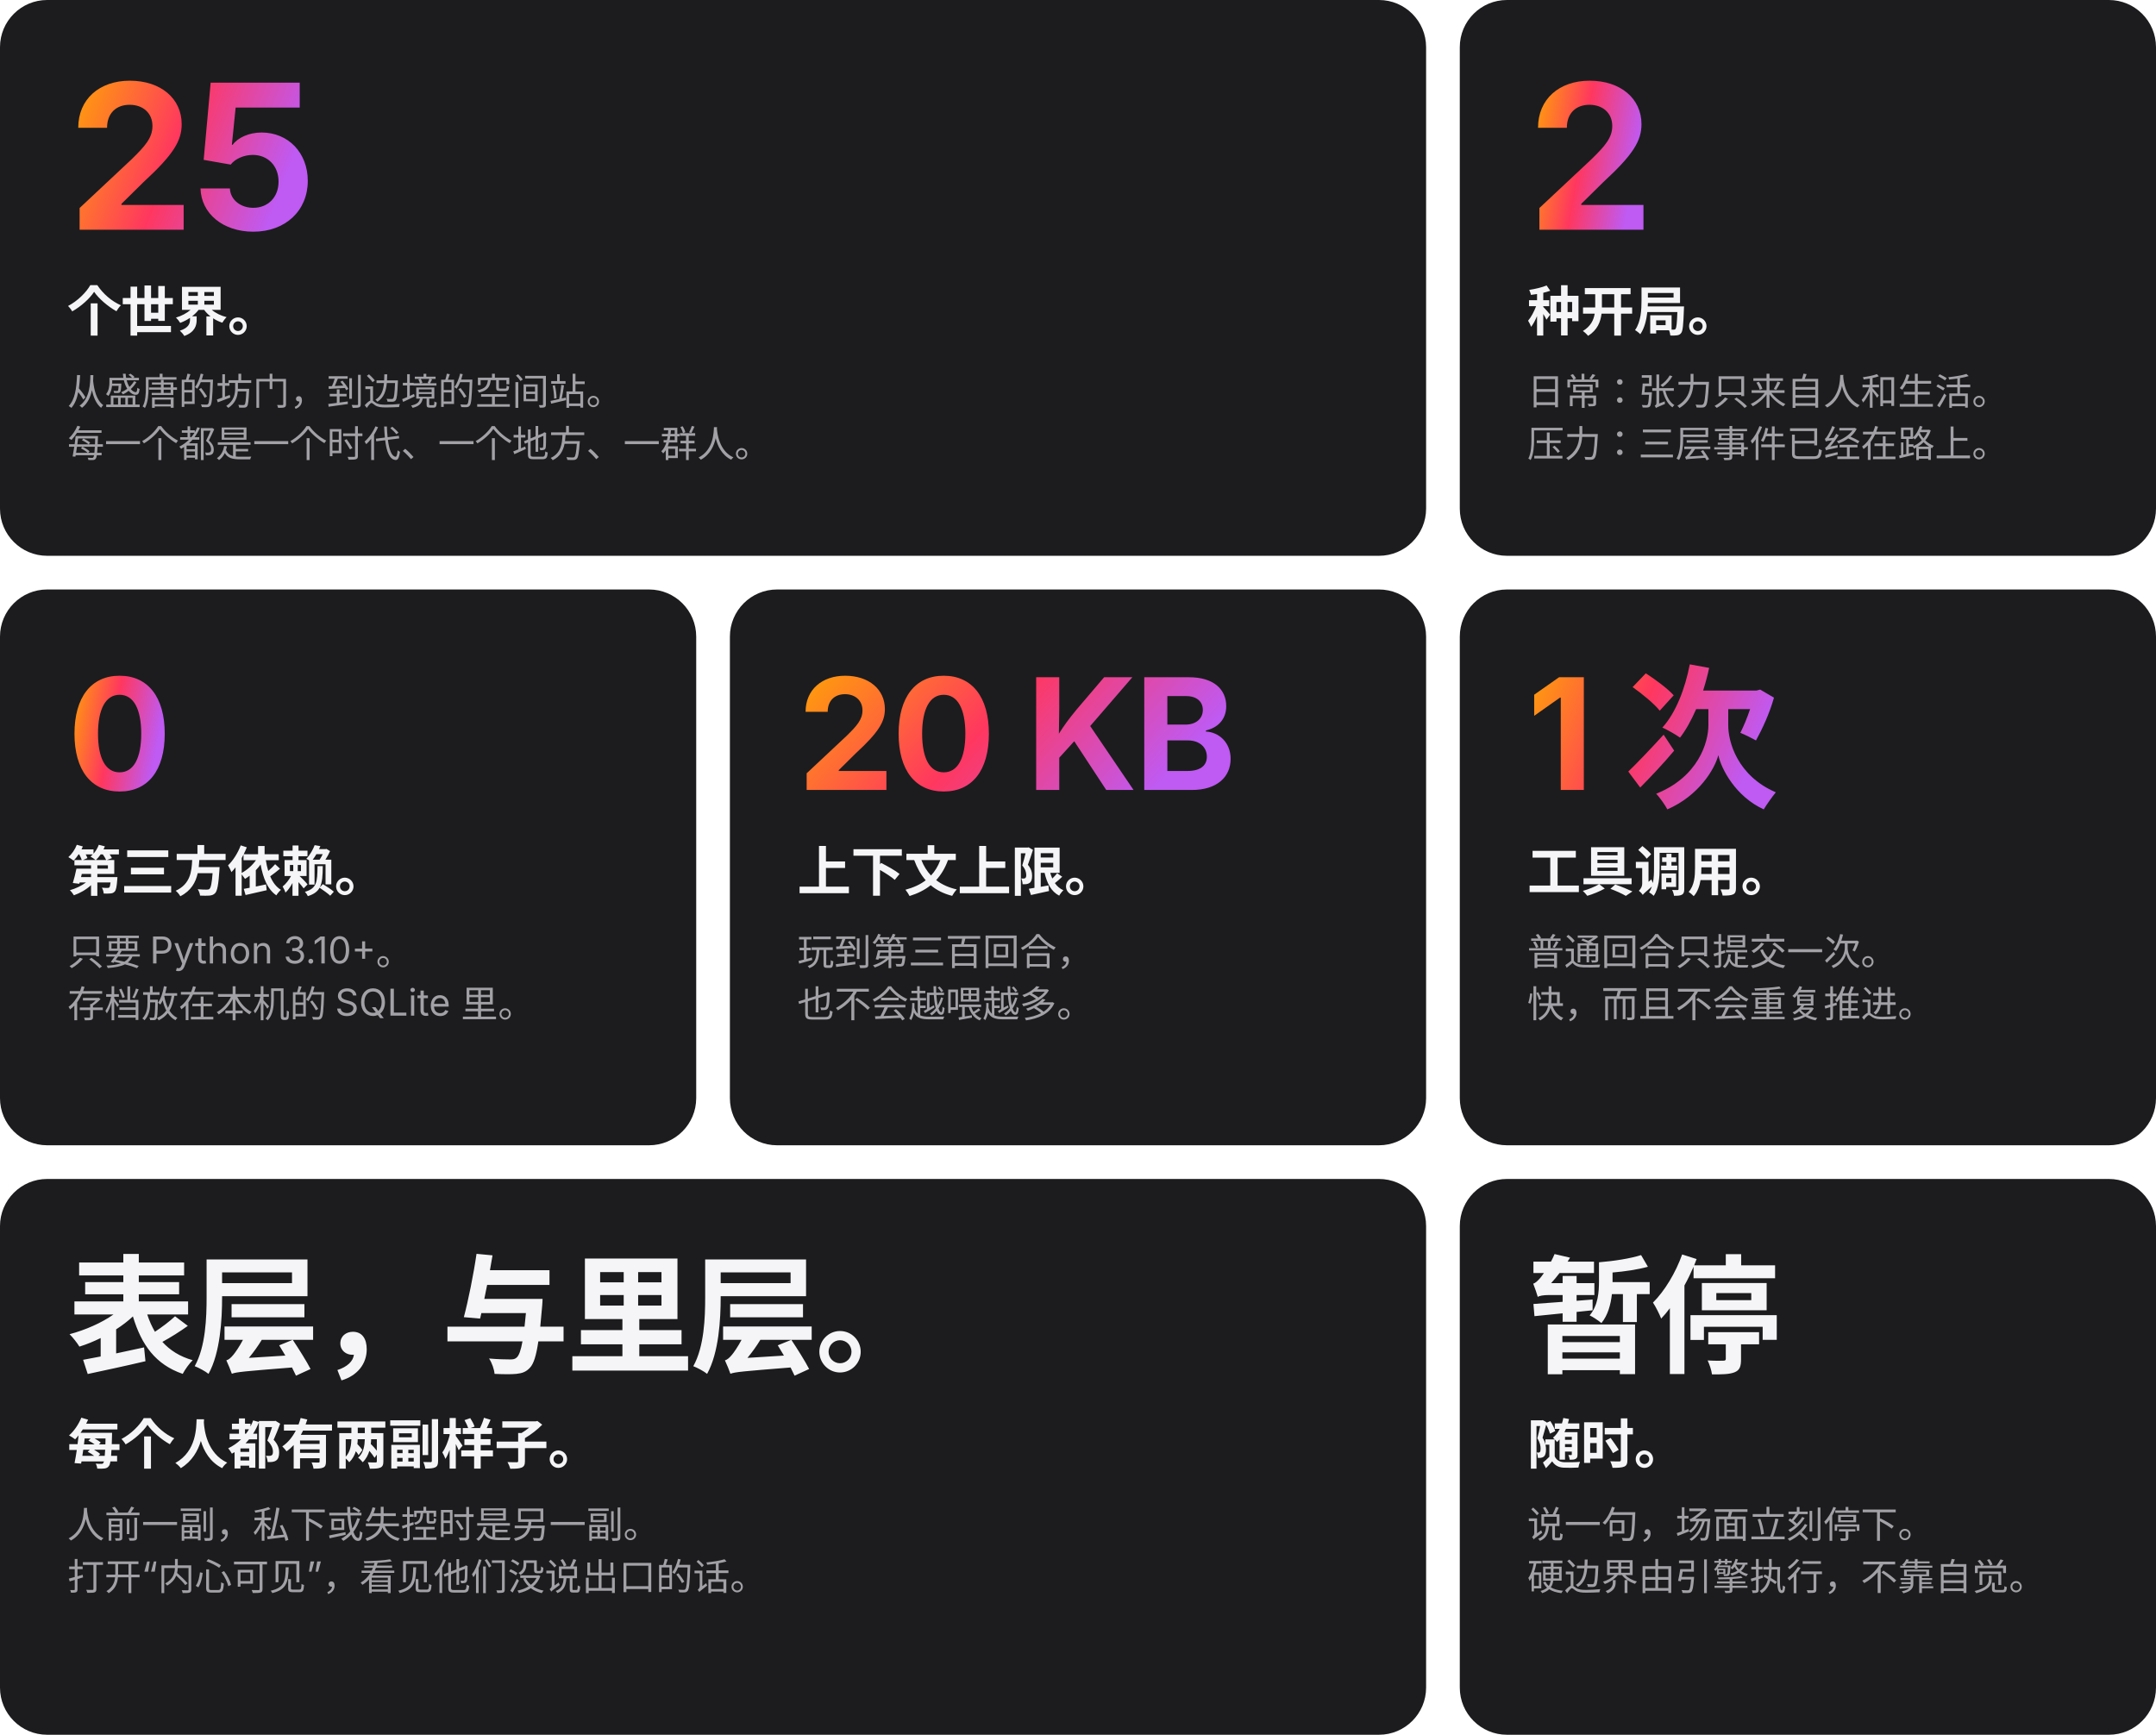
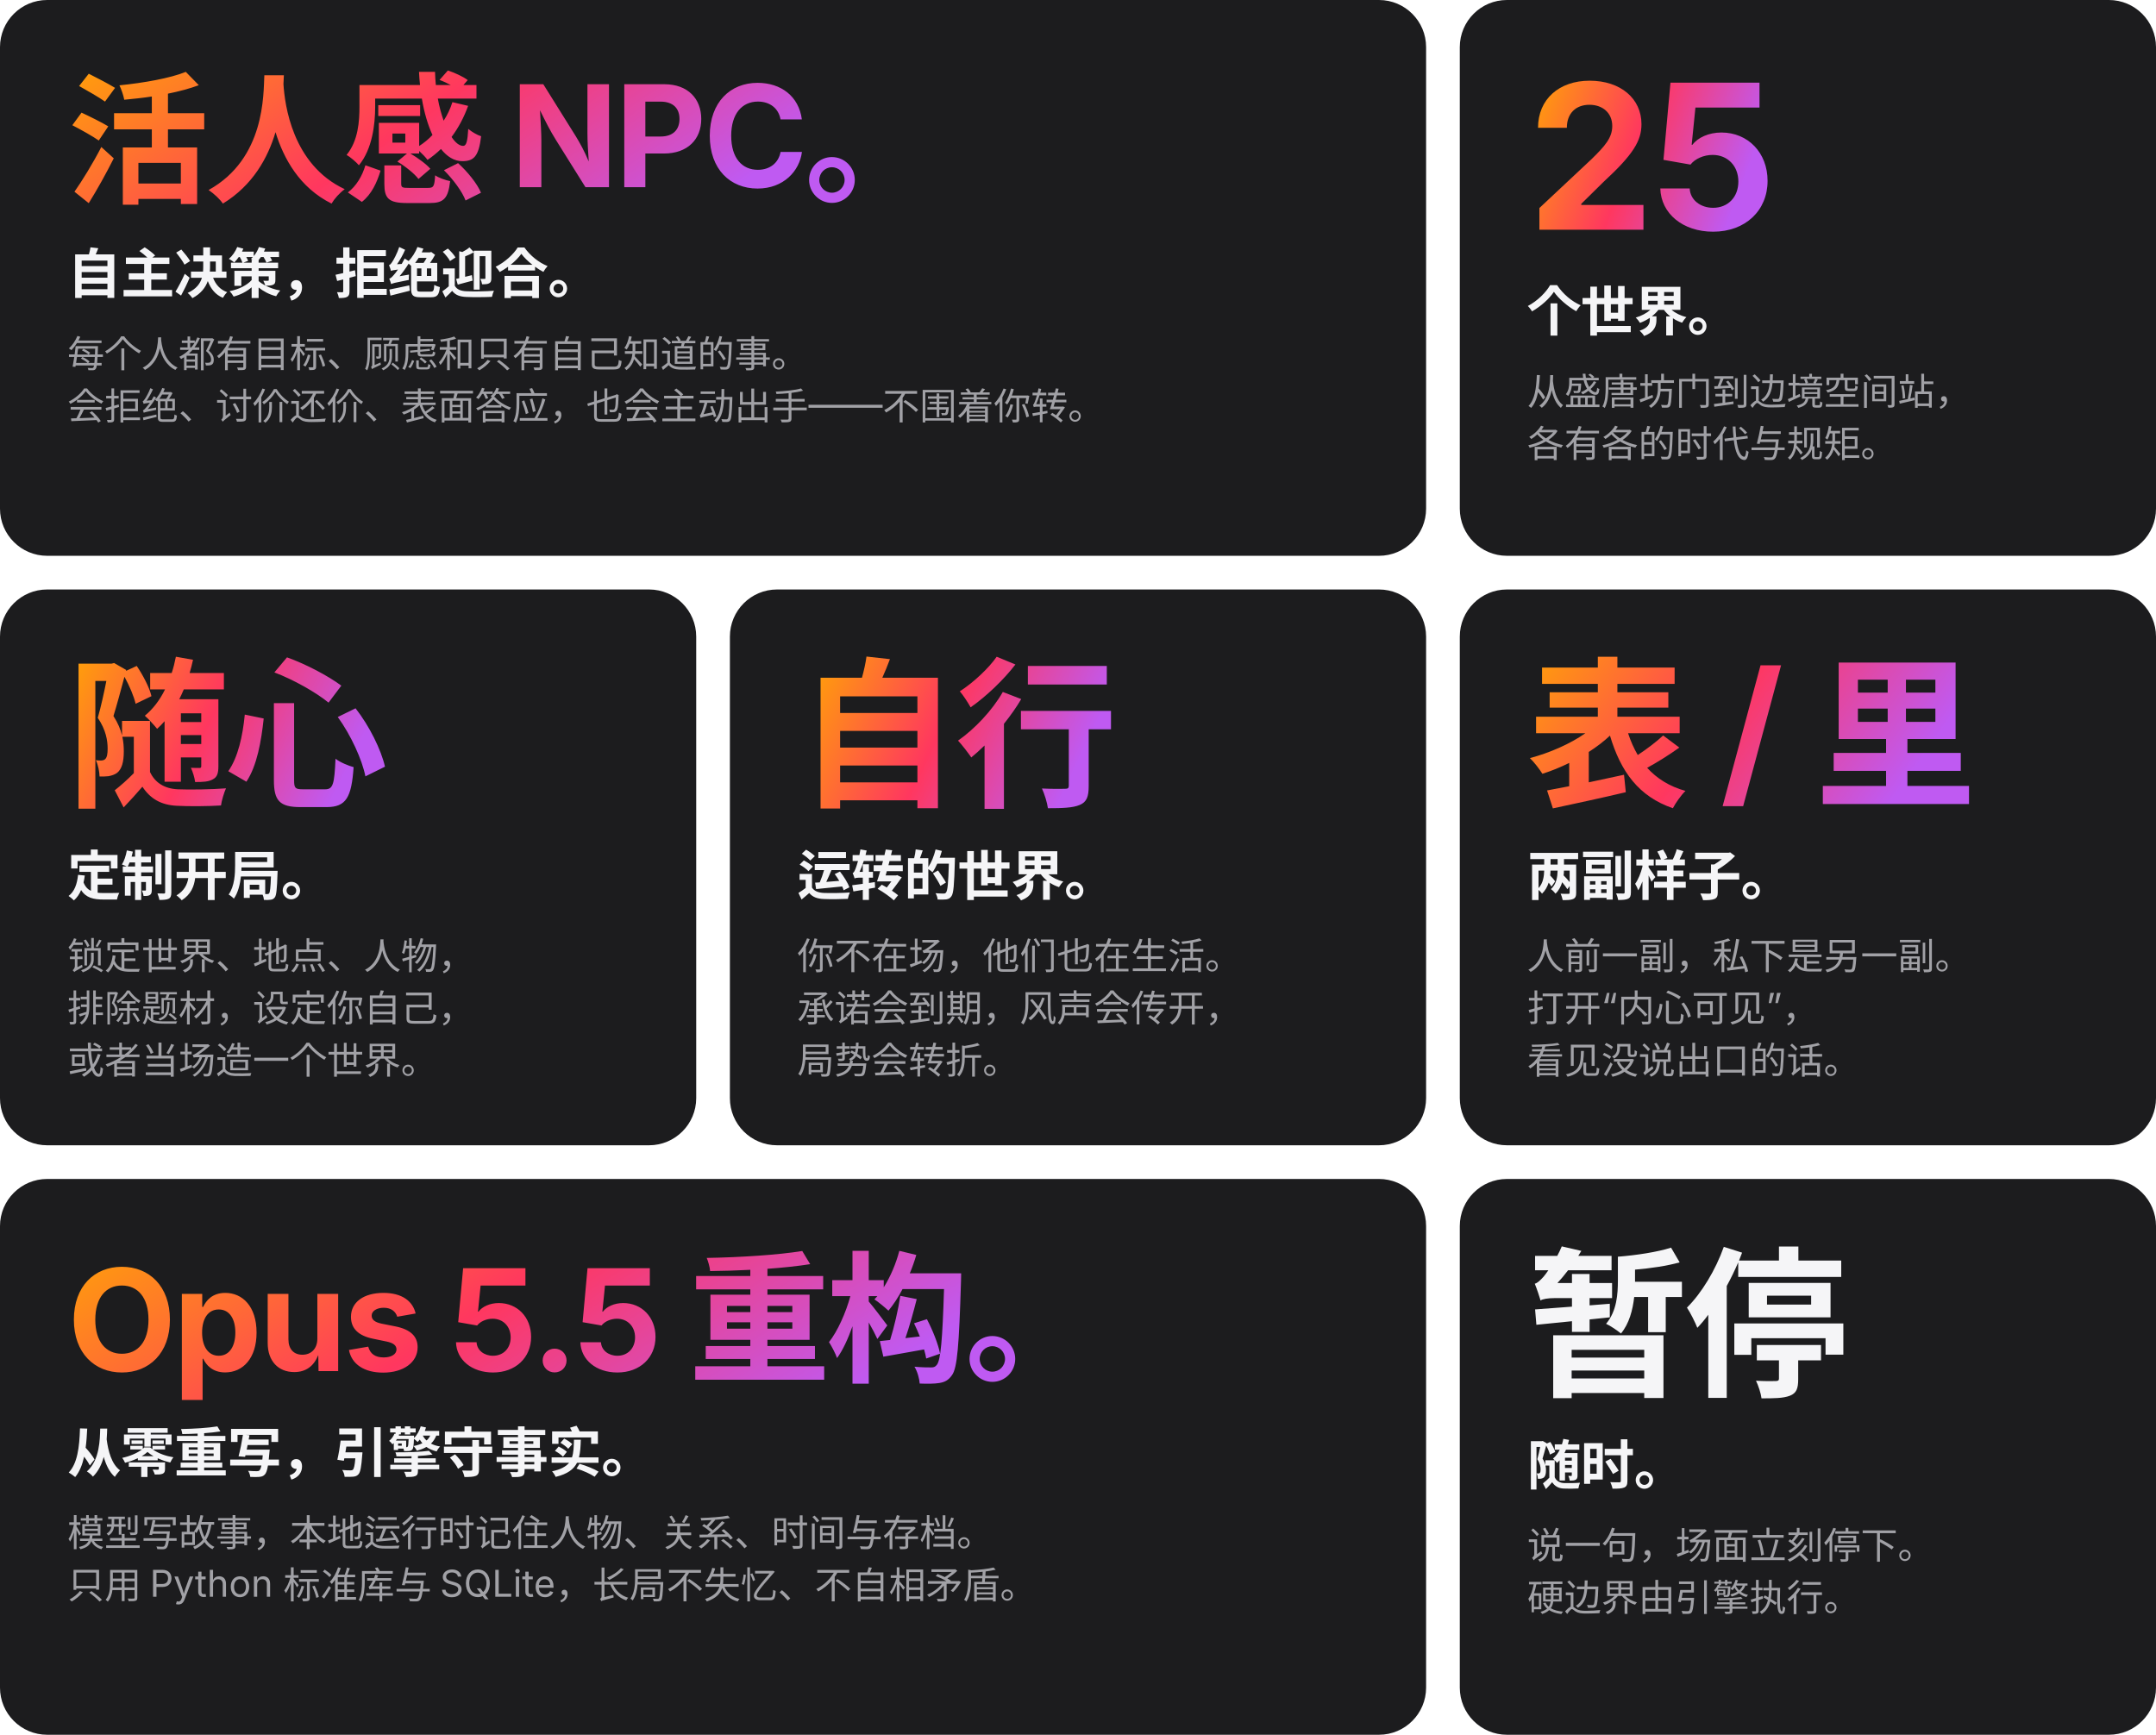
- <svg xmlns="http://www.w3.org/2000/svg" viewBox="0 0 1280 1030" width="1280" height="1030" role="img" aria-label="25 个世界、两种开局、零依赖、上下文上限 20 KB、每回合一次工具调用、表层与里层、随时暂停">
+ <svg xmlns="http://www.w3.org/2000/svg" viewBox="0 0 1280 1030" width="1280" height="1030" role="img" aria-label="活人感 NPC、25 个世界、随心定制开局、自行运转的世界、表里两层、Opus 5.5 重构、随时暂停">
  <defs>
    <linearGradient id="g" x1="0" y1="0" x2="1" y2="0.25">
      <stop offset="0" stop-color="#ff9f0a" />
      <stop offset="0.5" stop-color="#ff375f" />
      <stop offset="1" stop-color="#bf5af2" />
    </linearGradient>
  </defs>
  <rect x="0" y="0" width="846.667" height="330" rx="28" fill="#1c1c1e" />
-   <text x="40" y="136.4" font-family="-apple-system,BlinkMacSystemFont,'SF Pro Display','PingFang SC','Helvetica Neue','Microsoft YaHei','Noto Sans SC',sans-serif" font-size="120" font-weight="700" fill="url(#g)" text-anchor="start" letter-spacing="-2">25</text>
-   <text x="40" y="196.4" font-family="-apple-system,BlinkMacSystemFont,'SF Pro Display','PingFang SC','Helvetica Neue','Microsoft YaHei','Noto Sans SC',sans-serif" font-size="32" font-weight="700" fill="#f5f5f7" text-anchor="start" letter-spacing="-0.3">个世界。</text>
-   <text x="40" y="240.4" font-family="-apple-system,BlinkMacSystemFont,'SF Pro Display','PingFang SC','Helvetica Neue','Microsoft YaHei','Noto Sans SC',sans-serif" font-size="22" font-weight="400" fill="#a1a1a6" text-anchor="start" letter-spacing="0">从盛唐的坊门，到边境的空间站。</text>
-   <text x="40" y="271.4" font-family="-apple-system,BlinkMacSystemFont,'SF Pro Display','PingFang SC','Helvetica Neue','Microsoft YaHei','Noto Sans SC',sans-serif" font-size="22" font-weight="400" fill="#a1a1a6" text-anchor="start" letter-spacing="0">每一个都是一个时代、一个地方、一群人。</text>
+   <text x="40" y="114.08" font-family="-apple-system,BlinkMacSystemFont,'SF Pro Display','PingFang SC','Helvetica Neue','Microsoft YaHei','Noto Sans SC',sans-serif" font-size="84" font-weight="700" fill="url(#g)" text-anchor="start" letter-spacing="-2">活人感 NPC。</text>
+   <text x="40" y="174.08" font-family="-apple-system,BlinkMacSystemFont,'SF Pro Display','PingFang SC','Helvetica Neue','Microsoft YaHei','Noto Sans SC',sans-serif" font-size="32" font-weight="700" fill="#f5f5f7" text-anchor="start" letter-spacing="-0.3">自主决策，拒绝迎合。</text>
+   <text x="40" y="218.08" font-family="-apple-system,BlinkMacSystemFont,'SF Pro Display','PingFang SC','Helvetica Neue','Microsoft YaHei','Noto Sans SC',sans-serif" font-size="22" font-weight="400" fill="#a1a1a6" text-anchor="start" letter-spacing="0">每个人都有目标、顾虑和只有自己知道的事。</text>
+   <text x="40" y="249.08" font-family="-apple-system,BlinkMacSystemFont,'SF Pro Display','PingFang SC','Helvetica Neue','Microsoft YaHei','Noto Sans SC',sans-serif" font-size="22" font-weight="400" fill="#a1a1a6" text-anchor="start" letter-spacing="0">会拒绝、讨价还价、表面答应，也会主动出手——不围着你转。</text>
  <rect x="866.667" y="0" width="413.333" height="330" rx="28" fill="#1c1c1e" />
-   <text x="906.667" y="136.4" font-family="-apple-system,BlinkMacSystemFont,'SF Pro Display','PingFang SC','Helvetica Neue','Microsoft YaHei','Noto Sans SC',sans-serif" font-size="120" font-weight="700" fill="url(#g)" text-anchor="start" letter-spacing="-2">2</text>
-   <text x="906.667" y="196.4" font-family="-apple-system,BlinkMacSystemFont,'SF Pro Display','PingFang SC','Helvetica Neue','Microsoft YaHei','Noto Sans SC',sans-serif" font-size="32" font-weight="700" fill="#f5f5f7" text-anchor="start" letter-spacing="-0.3">种开局。</text>
-   <text x="906.667" y="240.4" font-family="-apple-system,BlinkMacSystemFont,'SF Pro Display','PingFang SC','Helvetica Neue','Microsoft YaHei','Noto Sans SC',sans-serif" font-size="22" font-weight="400" fill="#a1a1a6" text-anchor="start" letter-spacing="0">日常：张力只来自人和生活。</text>
-   <text x="906.667" y="271.4" font-family="-apple-system,BlinkMacSystemFont,'SF Pro Display','PingFang SC','Helvetica Neue','Microsoft YaHei','Noto Sans SC',sans-serif" font-size="22" font-weight="400" fill="#a1a1a6" text-anchor="start" letter-spacing="0">压力：三层事件已经在路上。</text>
+   <text x="906.667" y="136.4" font-family="-apple-system,BlinkMacSystemFont,'SF Pro Display','PingFang SC','Helvetica Neue','Microsoft YaHei','Noto Sans SC',sans-serif" font-size="120" font-weight="700" fill="url(#g)" text-anchor="start" letter-spacing="-2">25</text>
+   <text x="906.667" y="196.4" font-family="-apple-system,BlinkMacSystemFont,'SF Pro Display','PingFang SC','Helvetica Neue','Microsoft YaHei','Noto Sans SC',sans-serif" font-size="32" font-weight="700" fill="#f5f5f7" text-anchor="start" letter-spacing="-0.3">个世界。</text>
+   <text x="906.667" y="240.4" font-family="-apple-system,BlinkMacSystemFont,'SF Pro Display','PingFang SC','Helvetica Neue','Microsoft YaHei','Noto Sans SC',sans-serif" font-size="22" font-weight="400" fill="#a1a1a6" text-anchor="start" letter-spacing="0">从盛唐坊门到边境空间站，</text>
+   <text x="906.667" y="271.4" font-family="-apple-system,BlinkMacSystemFont,'SF Pro Display','PingFang SC','Helvetica Neue','Microsoft YaHei','Noto Sans SC',sans-serif" font-size="22" font-weight="400" fill="#a1a1a6" text-anchor="start" letter-spacing="0">各有各的时代与规矩。</text>
  <rect x="0" y="350" width="413.333" height="330" rx="28" fill="#1c1c1e" />
-   <text x="40" y="469.04" font-family="-apple-system,BlinkMacSystemFont,'SF Pro Display','PingFang SC','Helvetica Neue','Microsoft YaHei','Noto Sans SC',sans-serif" font-size="92" font-weight="700" fill="url(#g)" text-anchor="start" letter-spacing="-2">0</text>
-   <text x="40" y="529.04" font-family="-apple-system,BlinkMacSystemFont,'SF Pro Display','PingFang SC','Helvetica Neue','Microsoft YaHei','Noto Sans SC',sans-serif" font-size="32" font-weight="700" fill="#f5f5f7" text-anchor="start" letter-spacing="-0.3">第三方依赖。</text>
-   <text x="40" y="573.04" font-family="-apple-system,BlinkMacSystemFont,'SF Pro Display','PingFang SC','Helvetica Neue','Microsoft YaHei','Noto Sans SC',sans-serif" font-size="22" font-weight="400" fill="#a1a1a6" text-anchor="start" letter-spacing="0">只要 Python 3.10+。</text>
-   <text x="40" y="604.04" font-family="-apple-system,BlinkMacSystemFont,'SF Pro Display','PingFang SC','Helvetica Neue','Microsoft YaHei','Noto Sans SC',sans-serif" font-size="22" font-weight="400" fill="#a1a1a6" text-anchor="start" letter-spacing="0">存档放在本机的 SQLite 里。</text>
+   <text x="40" y="471.52" font-family="-apple-system,BlinkMacSystemFont,'SF Pro Display','PingFang SC','Helvetica Neue','Microsoft YaHei','Noto Sans SC',sans-serif" font-size="96" font-weight="700" fill="url(#g)" text-anchor="start" letter-spacing="-2">随心</text>
+   <text x="40" y="531.52" font-family="-apple-system,BlinkMacSystemFont,'SF Pro Display','PingFang SC','Helvetica Neue','Microsoft YaHei','Noto Sans SC',sans-serif" font-size="32" font-weight="700" fill="#f5f5f7" text-anchor="start" letter-spacing="-0.3">定制开局。</text>
+   <text x="40" y="575.52" font-family="-apple-system,BlinkMacSystemFont,'SF Pro Display','PingFang SC','Helvetica Neue','Microsoft YaHei','Noto Sans SC',sans-serif" font-size="22" font-weight="400" fill="#a1a1a6" text-anchor="start" letter-spacing="0">锁定世界、地点、人物，</text>
+   <text x="40" y="606.52" font-family="-apple-system,BlinkMacSystemFont,'SF Pro Display','PingFang SC','Helvetica Neue','Microsoft YaHei','Noto Sans SC',sans-serif" font-size="22" font-weight="400" fill="#a1a1a6" text-anchor="start" letter-spacing="0">排除题材，设定你自己，</text>
+   <text x="40" y="637.52" font-family="-apple-system,BlinkMacSystemFont,'SF Pro Display','PingFang SC','Helvetica Neue','Microsoft YaHei','Noto Sans SC',sans-serif" font-size="22" font-weight="400" fill="#a1a1a6" text-anchor="start" letter-spacing="0">或者当场造一个世界。</text>
  <rect x="433.333" y="350" width="413.333" height="330" rx="28" fill="#1c1c1e" />
-   <text x="473.333" y="469.04" font-family="-apple-system,BlinkMacSystemFont,'SF Pro Display','PingFang SC','Helvetica Neue','Microsoft YaHei','Noto Sans SC',sans-serif" font-size="92" font-weight="700" fill="url(#g)" text-anchor="start" letter-spacing="-2">20 KB</text>
-   <text x="473.333" y="529.04" font-family="-apple-system,BlinkMacSystemFont,'SF Pro Display','PingFang SC','Helvetica Neue','Microsoft YaHei','Noto Sans SC',sans-serif" font-size="32" font-weight="700" fill="#f5f5f7" text-anchor="start" letter-spacing="-0.3">上下文上限。</text>
-   <text x="473.333" y="573.04" font-family="-apple-system,BlinkMacSystemFont,'SF Pro Display','PingFang SC','Helvetica Neue','Microsoft YaHei','Noto Sans SC',sans-serif" font-size="22" font-weight="400" fill="#a1a1a6" text-anchor="start" letter-spacing="0">玩到第三百回合，</text>
-   <text x="473.333" y="604.04" font-family="-apple-system,BlinkMacSystemFont,'SF Pro Display','PingFang SC','Helvetica Neue','Microsoft YaHei','Noto Sans SC',sans-serif" font-size="22" font-weight="400" fill="#a1a1a6" text-anchor="start" letter-spacing="0">也不会越喂越多。</text>
+   <text x="473.333" y="471.52" font-family="-apple-system,BlinkMacSystemFont,'SF Pro Display','PingFang SC','Helvetica Neue','Microsoft YaHei','Noto Sans SC',sans-serif" font-size="96" font-weight="700" fill="url(#g)" text-anchor="start" letter-spacing="-2">自行</text>
+   <text x="473.333" y="531.52" font-family="-apple-system,BlinkMacSystemFont,'SF Pro Display','PingFang SC','Helvetica Neue','Microsoft YaHei','Noto Sans SC',sans-serif" font-size="32" font-weight="700" fill="#f5f5f7" text-anchor="start" letter-spacing="-0.3">运转的世界。</text>
+   <text x="473.333" y="575.52" font-family="-apple-system,BlinkMacSystemFont,'SF Pro Display','PingFang SC','Helvetica Neue','Microsoft YaHei','Noto Sans SC',sans-serif" font-size="22" font-weight="400" fill="#a1a1a6" text-anchor="start" letter-spacing="0">你不在场，他们也在生活。</text>
+   <text x="473.333" y="606.52" font-family="-apple-system,BlinkMacSystemFont,'SF Pro Display','PingFang SC','Helvetica Neue','Microsoft YaHei','Noto Sans SC',sans-serif" font-size="22" font-weight="400" fill="#a1a1a6" text-anchor="start" letter-spacing="0">承诺会到期，风声会传开，</text>
+   <text x="473.333" y="637.52" font-family="-apple-system,BlinkMacSystemFont,'SF Pro Display','PingFang SC','Helvetica Neue','Microsoft YaHei','Noto Sans SC',sans-serif" font-size="22" font-weight="400" fill="#a1a1a6" text-anchor="start" letter-spacing="0">局势会转折。</text>
  <rect x="866.667" y="350" width="413.333" height="330" rx="28" fill="#1c1c1e" />
-   <text x="906.667" y="469.04" font-family="-apple-system,BlinkMacSystemFont,'SF Pro Display','PingFang SC','Helvetica Neue','Microsoft YaHei','Noto Sans SC',sans-serif" font-size="92" font-weight="700" fill="url(#g)" text-anchor="start" letter-spacing="-2">1 次</text>
-   <text x="906.667" y="529.04" font-family="-apple-system,BlinkMacSystemFont,'SF Pro Display','PingFang SC','Helvetica Neue','Microsoft YaHei','Noto Sans SC',sans-serif" font-size="32" font-weight="700" fill="#f5f5f7" text-anchor="start" letter-spacing="-0.3">工具调用。</text>
-   <text x="906.667" y="573.04" font-family="-apple-system,BlinkMacSystemFont,'SF Pro Display','PingFang SC','Helvetica Neue','Microsoft YaHei','Noto Sans SC',sans-serif" font-size="22" font-weight="400" fill="#a1a1a6" text-anchor="start" letter-spacing="0">普通回合只提交一次。</text>
-   <text x="906.667" y="604.04" font-family="-apple-system,BlinkMacSystemFont,'SF Pro Display','PingFang SC','Helvetica Neue','Microsoft YaHei','Noto Sans SC',sans-serif" font-size="22" font-weight="400" fill="#a1a1a6" text-anchor="start" letter-spacing="0">快，而且不会重复推进。</text>
+   <text x="906.667" y="471.52" font-family="-apple-system,BlinkMacSystemFont,'SF Pro Display','PingFang SC','Helvetica Neue','Microsoft YaHei','Noto Sans SC',sans-serif" font-size="96" font-weight="700" fill="url(#g)" text-anchor="start" letter-spacing="-2">表 / 里</text>
+   <text x="906.667" y="531.52" font-family="-apple-system,BlinkMacSystemFont,'SF Pro Display','PingFang SC','Helvetica Neue','Microsoft YaHei','Noto Sans SC',sans-serif" font-size="32" font-weight="700" fill="#f5f5f7" text-anchor="start" letter-spacing="-0.3">两副样子。</text>
+   <text x="906.667" y="575.52" font-family="-apple-system,BlinkMacSystemFont,'SF Pro Display','PingFang SC','Helvetica Neue','Microsoft YaHei','Noto Sans SC',sans-serif" font-size="22" font-weight="400" fill="#a1a1a6" text-anchor="start" letter-spacing="0">人前一副，私下是另一副。</text>
+   <text x="906.667" y="606.52" font-family="-apple-system,BlinkMacSystemFont,'SF Pro Display','PingFang SC','Helvetica Neue','Microsoft YaHei','Noto Sans SC',sans-serif" font-size="22" font-weight="400" fill="#a1a1a6" text-anchor="start" letter-spacing="0">打开“内心可见”，</text>
+   <text x="906.667" y="637.52" font-family="-apple-system,BlinkMacSystemFont,'SF Pro Display','PingFang SC','Helvetica Neue','Microsoft YaHei','Noto Sans SC',sans-serif" font-size="22" font-weight="400" fill="#a1a1a6" text-anchor="start" letter-spacing="0">看见没说出口的话。</text>
  <rect x="0" y="700" width="846.667" height="330" rx="28" fill="#1c1c1e" />
-   <text x="40" y="809.12" font-family="-apple-system,BlinkMacSystemFont,'SF Pro Display','PingFang SC','Helvetica Neue','Microsoft YaHei','Noto Sans SC',sans-serif" font-size="76" font-weight="700" fill="#f5f5f7" text-anchor="start" letter-spacing="-2">表层，与里层。</text>
-   <text x="40" y="869.12" font-family="-apple-system,BlinkMacSystemFont,'SF Pro Display','PingFang SC','Helvetica Neue','Microsoft YaHei','Noto Sans SC',sans-serif" font-size="32" font-weight="700" fill="#f5f5f7" text-anchor="start" letter-spacing="-0.3">每个人都有两副样子。</text>
-   <text x="40" y="913.12" font-family="-apple-system,BlinkMacSystemFont,'SF Pro Display','PingFang SC','Helvetica Neue','Microsoft YaHei','Noto Sans SC',sans-serif" font-size="22" font-weight="400" fill="#a1a1a6" text-anchor="start" letter-spacing="0">人前一副，私下或失控时是另一副。</text>
-   <text x="40" y="944.12" font-family="-apple-system,BlinkMacSystemFont,'SF Pro Display','PingFang SC','Helvetica Neue','Microsoft YaHei','Noto Sans SC',sans-serif" font-size="22" font-weight="400" fill="#a1a1a6" text-anchor="start" letter-spacing="0">打开“内心可见”，看见他们没说出口的话。</text>
+   <text x="40" y="814.08" font-family="-apple-system,BlinkMacSystemFont,'SF Pro Display','PingFang SC','Helvetica Neue','Microsoft YaHei','Noto Sans SC',sans-serif" font-size="84" font-weight="700" fill="url(#g)" text-anchor="start" letter-spacing="-2">Opus 5.5 重构。</text>
+   <text x="40" y="874.08" font-family="-apple-system,BlinkMacSystemFont,'SF Pro Display','PingFang SC','Helvetica Neue','Microsoft YaHei','Noto Sans SC',sans-serif" font-size="32" font-weight="700" fill="#f5f5f7" text-anchor="start" letter-spacing="-0.3">从零重写，引擎守事实。</text>
+   <text x="40" y="918.08" font-family="-apple-system,BlinkMacSystemFont,'SF Pro Display','PingFang SC','Helvetica Neue','Microsoft YaHei','Noto Sans SC',sans-serif" font-size="22" font-weight="400" fill="#a1a1a6" text-anchor="start" letter-spacing="0">模型写故事，本地运行时记住人物、关系、时间与存档。</text>
+   <text x="40" y="949.08" font-family="-apple-system,BlinkMacSystemFont,'SF Pro Display','PingFang SC','Helvetica Neue','Microsoft YaHei','Noto Sans SC',sans-serif" font-size="22" font-weight="400" fill="#a1a1a6" text-anchor="start" letter-spacing="0">只用 Python 标准库与 SQLite，长局不失忆、不自相矛盾。</text>
  <rect x="866.667" y="700" width="413.333" height="330" rx="28" fill="#1c1c1e" />
-   <text x="906.667" y="809.12" font-family="-apple-system,BlinkMacSystemFont,'SF Pro Display','PingFang SC','Helvetica Neue','Microsoft YaHei','Noto Sans SC',sans-serif" font-size="76" font-weight="700" fill="#f5f5f7" text-anchor="start" letter-spacing="-2">暂停</text>
-   <text x="906.667" y="869.12" font-family="-apple-system,BlinkMacSystemFont,'SF Pro Display','PingFang SC','Helvetica Neue','Microsoft YaHei','Noto Sans SC',sans-serif" font-size="32" font-weight="700" fill="#f5f5f7" text-anchor="start" letter-spacing="-0.3">随时。</text>
-   <text x="906.667" y="913.12" font-family="-apple-system,BlinkMacSystemFont,'SF Pro Display','PingFang SC','Helvetica Neue','Microsoft YaHei','Noto Sans SC',sans-serif" font-size="22" font-weight="400" fill="#a1a1a6" text-anchor="start" letter-spacing="0">说一句，场面立刻停下。</text>
-   <text x="906.667" y="944.12" font-family="-apple-system,BlinkMacSystemFont,'SF Pro Display','PingFang SC','Helvetica Neue','Microsoft YaHei','Noto Sans SC',sans-serif" font-size="22" font-weight="400" fill="#a1a1a6" text-anchor="start" letter-spacing="0">硬边界由引擎执行，不靠自觉。</text>
+   <text x="906.667" y="821.52" font-family="-apple-system,BlinkMacSystemFont,'SF Pro Display','PingFang SC','Helvetica Neue','Microsoft YaHei','Noto Sans SC',sans-serif" font-size="96" font-weight="700" fill="#f5f5f7" text-anchor="start" letter-spacing="-2">暂停</text>
+   <text x="906.667" y="881.52" font-family="-apple-system,BlinkMacSystemFont,'SF Pro Display','PingFang SC','Helvetica Neue','Microsoft YaHei','Noto Sans SC',sans-serif" font-size="32" font-weight="700" fill="#f5f5f7" text-anchor="start" letter-spacing="-0.3">随时。</text>
+   <text x="906.667" y="925.52" font-family="-apple-system,BlinkMacSystemFont,'SF Pro Display','PingFang SC','Helvetica Neue','Microsoft YaHei','Noto Sans SC',sans-serif" font-size="22" font-weight="400" fill="#a1a1a6" text-anchor="start" letter-spacing="0">说一句，场面立刻停下。</text>
+   <text x="906.667" y="956.52" font-family="-apple-system,BlinkMacSystemFont,'SF Pro Display','PingFang SC','Helvetica Neue','Microsoft YaHei','Noto Sans SC',sans-serif" font-size="22" font-weight="400" fill="#a1a1a6" text-anchor="start" letter-spacing="0">硬边界由引擎执行。</text>
</svg>
